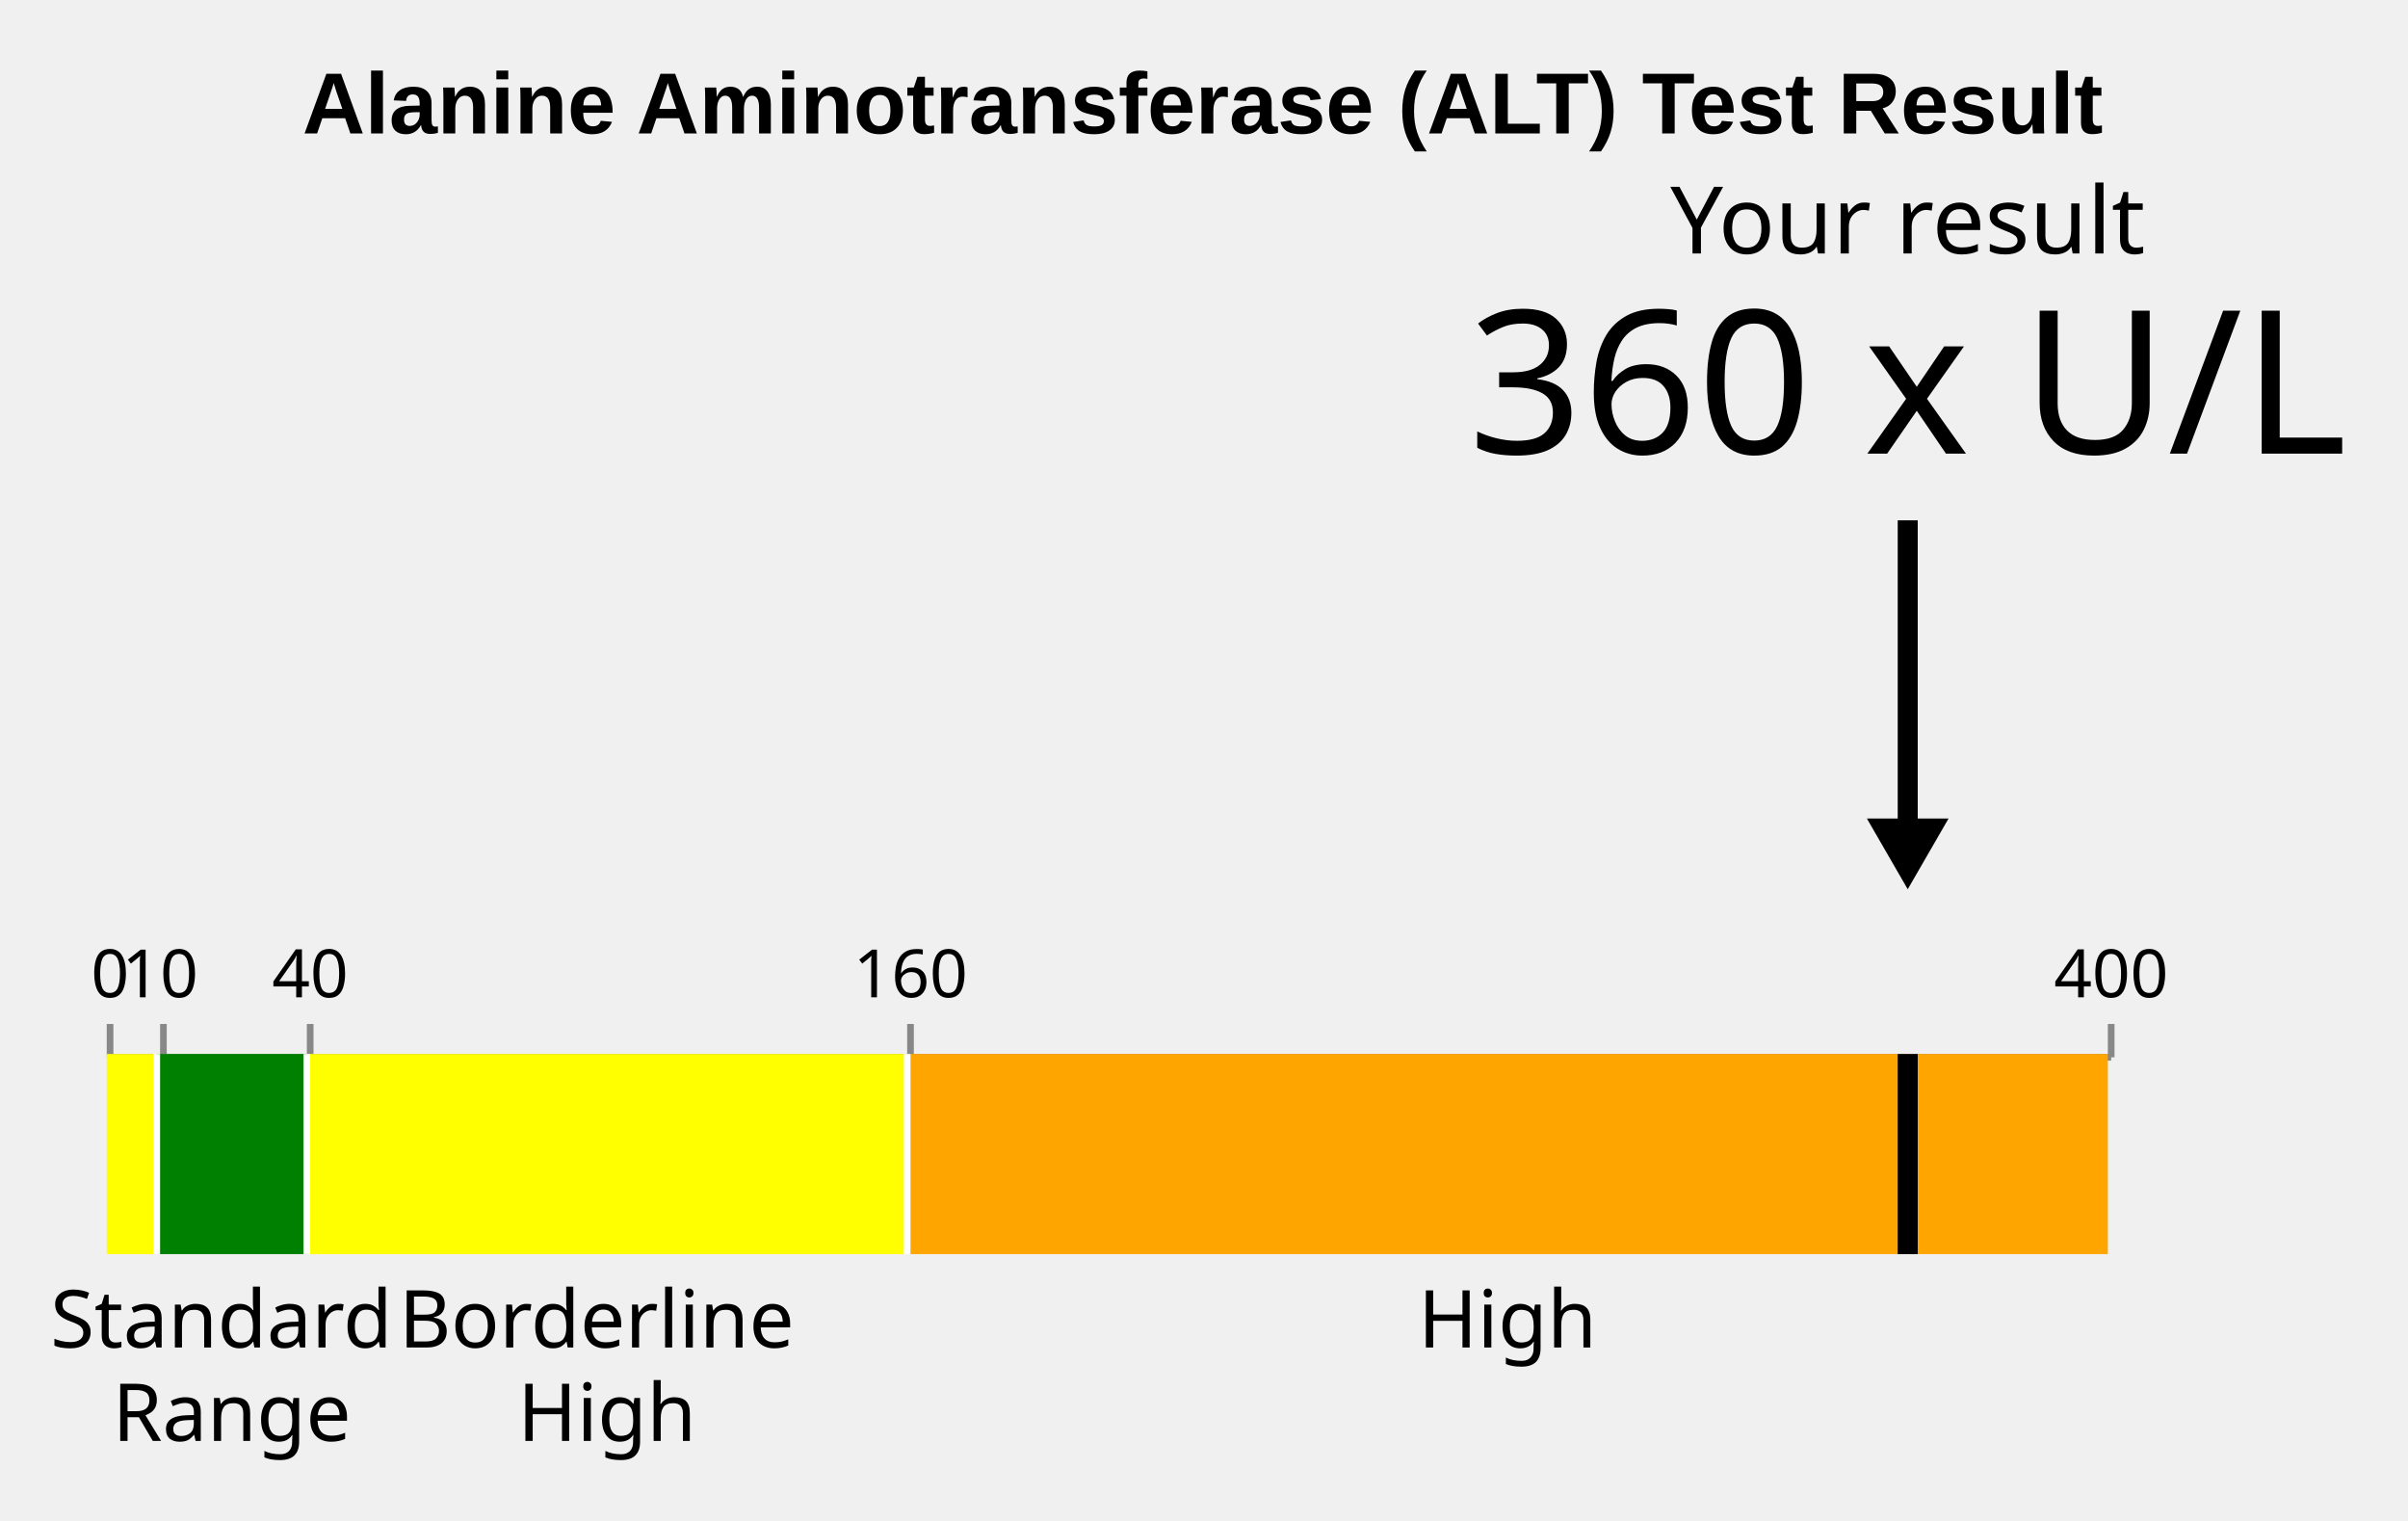
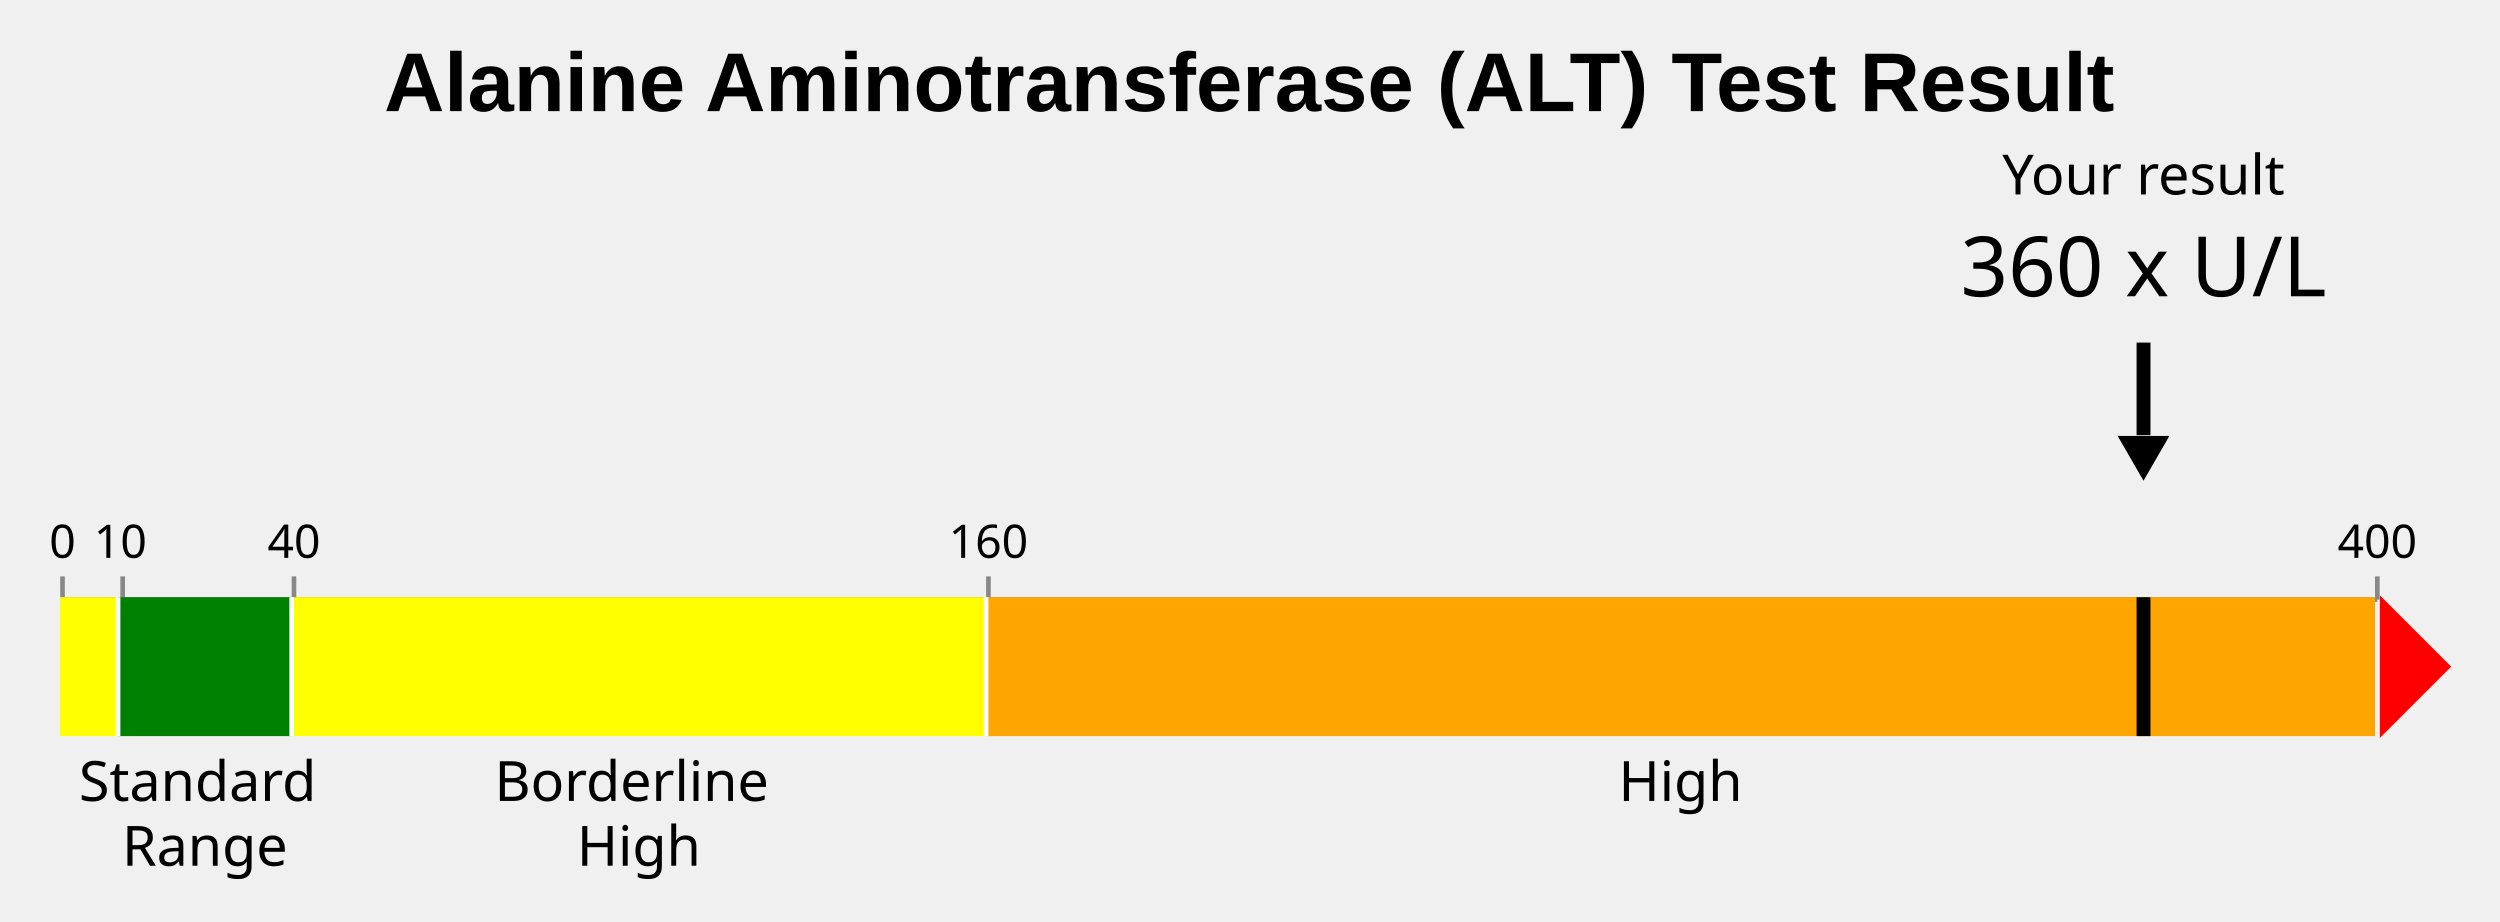
- <svg xmlns="http://www.w3.org/2000/svg" version="1.1" class="marks" width="361" height="228" viewBox="0 0 361 228">
-   <g fill="none" stroke-miterlimit="10" transform="translate(16,158)">
+ <svg xmlns="http://www.w3.org/2000/svg" version="1.1" class="marks" width="1080" height="398" viewBox="0 0 540 199">
+   <g fill="none" stroke-miterlimit="10" transform="translate(13,129)">
    <g class="mark-group role-frame root" role="graphics-object" aria-roledescription="group mark container">
      <g transform="translate(0,0)">
-         <path class="background" aria-hidden="true" d="M0,0h300v30h-300Z" />
+         <path class="background" aria-hidden="true" d="M0,0h500v30h-500Z" />
        <g>
          <g class="mark-group role-axis" role="graphics-symbol" aria-roledescription="axis" aria-label="X-axis for a linear scale with values from 0 to 400">
            <g transform="translate(0.5,0.5)">
              <path class="background" aria-hidden="true" d="M0,0h0v0h0Z" pointer-events="none" />
              <g>
                <g class="mark-rule role-axis-tick" pointer-events="none">
                  <line transform="translate(0,0)" x2="0" y2="-5" stroke="#888" stroke-width="1" opacity="1" />
-                   <line transform="translate(8,0)" x2="0" y2="-5" stroke="#888" stroke-width="1" opacity="1" />
-                   <line transform="translate(30,0)" x2="0" y2="-5" stroke="#888" stroke-width="1" opacity="1" />
-                   <line transform="translate(120,0)" x2="0" y2="-5" stroke="#888" stroke-width="1" opacity="1" />
-                   <line transform="translate(300,0)" x2="0" y2="-5" stroke="#888" stroke-width="1" opacity="1" />
+                   <line transform="translate(13,0)" x2="0" y2="-5" stroke="#888" stroke-width="1" opacity="1" />
+                   <line transform="translate(50,0)" x2="0" y2="-5" stroke="#888" stroke-width="1" opacity="1" />
+                   <line transform="translate(200,0)" x2="0" y2="-5" stroke="#888" stroke-width="1" opacity="1" />
+                   <line transform="translate(500,0)" x2="0" y2="-5" stroke="#888" stroke-width="1" opacity="1" />
                </g>
                <g class="mark-text role-axis-label" pointer-events="none">
                  <text text-anchor="middle" transform="translate(0,-9)" font-family="sans-serif" font-size="10px" fill="#000" opacity="1">0</text>
-                   <text text-anchor="middle" transform="translate(7.5,-9)" font-family="sans-serif" font-size="10px" fill="#000" opacity="1">10</text>
-                   <text text-anchor="middle" transform="translate(30,-9)" font-family="sans-serif" font-size="10px" fill="#000" opacity="1">40</text>
-                   <text text-anchor="middle" transform="translate(120,-9)" font-family="sans-serif" font-size="10px" fill="#000" opacity="1">160</text>
-                   <text text-anchor="middle" transform="translate(300,-9)" font-family="sans-serif" font-size="10px" fill="#000" opacity="1">400</text>
+                   <text text-anchor="middle" transform="translate(12.5,-9)" font-family="sans-serif" font-size="10px" fill="#000" opacity="1">10</text>
+                   <text text-anchor="middle" transform="translate(50,-9)" font-family="sans-serif" font-size="10px" fill="#000" opacity="1">40</text>
+                   <text text-anchor="middle" transform="translate(200,-9)" font-family="sans-serif" font-size="10px" fill="#000" opacity="1">160</text>
+                   <text text-anchor="middle" transform="translate(500,-9)" font-family="sans-serif" font-size="10px" fill="#000" opacity="1">400</text>
                </g>
                <g class="mark-rule role-axis-domain" pointer-events="none">
-                   <line transform="translate(0,0)" x2="300" y2="0" stroke="#888" stroke-width="1" opacity="1" />
+                   <line transform="translate(0,0)" x2="500" y2="0" stroke="#888" stroke-width="1" opacity="1" />
                </g>
              </g>
              <path class="foreground" aria-hidden="true" d="" pointer-events="none" display="none" />
            </g>
          </g>
          <g class="mark-rect role-mark" role="graphics-symbol" aria-roledescription="rect mark container">
-             <path d="M0,0h7.5v30h-7.5Z" fill="yellow" />
-             <path d="M7.5,0h22.5v30h-22.5Z" fill="green" />
-             <path d="M30,0h90v30h-90Z" fill="yellow" />
-             <path d="M120,0h180v30h-180Z" fill="orange" />
+             <path d="M0,0h12.5v30h-12.5Z" fill="yellow" />
+             <path d="M12.5,0h37.5v30h-37.5Z" fill="green" />
+             <path d="M50,0h150v30h-150Z" fill="yellow" />
+             <path d="M200,0h300v30h-300Z" fill="orange" />
          </g>
          <g class="mark-text role-mark" role="graphics-object" aria-roledescription="text mark container">
-             <text text-anchor="middle" transform="translate(3.75,44)" font-family="sans-serif" font-size="12px" fill="black" />
-             <text text-anchor="middle" transform="translate(18.75,44)" font-family="sans-serif" font-size="12px" fill="black">
+             <text text-anchor="middle" transform="translate(6.25,44)" font-family="sans-serif" font-size="12px" fill="black" />
+             <text text-anchor="middle" transform="translate(31.25,44)" font-family="sans-serif" font-size="12px" fill="black">
              <tspan>Standard</tspan>
              <tspan x="0" dy="14">Range</tspan>
            </text>
-             <text text-anchor="middle" transform="translate(75,44)" font-family="sans-serif" font-size="12px" fill="black">
+             <text text-anchor="middle" transform="translate(125,44)" font-family="sans-serif" font-size="12px" fill="black">
              <tspan>Borderline</tspan>
              <tspan x="0" dy="14">High</tspan>
            </text>
-             <text text-anchor="middle" transform="translate(210,44)" font-family="sans-serif" font-size="12px" fill="black">High</text>
+             <text text-anchor="middle" transform="translate(350,44)" font-family="sans-serif" font-size="12px" fill="black">High</text>
          </g>
          <g class="mark-rule role-mark" role="graphics-symbol" aria-roledescription="rule mark container">
-             <line transform="translate(7.5,0)" x2="0" y2="30" stroke="white" stroke-width="1" />
-             <line transform="translate(30,0)" x2="0" y2="30" stroke="white" stroke-width="1" />
-             <line transform="translate(120,0)" x2="0" y2="30" stroke="white" stroke-width="1" />
+             <line transform="translate(12.5,0)" x2="0" y2="30" stroke="white" stroke-width="1" />
+             <line transform="translate(50,0)" x2="0" y2="30" stroke="white" stroke-width="1" />
+             <line transform="translate(200,0)" x2="0" y2="30" stroke="white" stroke-width="1" />
          </g>
          <g class="mark-rule role-mark" role="graphics-symbol" aria-roledescription="rule mark container">
-             <line transform="translate(270,-80)" x2="0" y2="45" stroke="black" stroke-width="3" />
+             <line transform="translate(450,-55)" x2="0" y2="20" stroke="black" stroke-width="3" />
          </g>
          <g class="mark-symbol role-mark" role="graphics-symbol" aria-roledescription="symbol mark container">
-             <path transform="translate(270,-30)" d="M0,5.303L-6.124,-5.303L6.124,-5.303Z" fill="black" />
+             <path transform="translate(450,-30)" d="M0,4.841L-5.59,-4.841L5.59,-4.841Z" fill="black" />
          </g>
          <g class="mark-text role-mark" role="graphics-object" aria-roledescription="text mark container">
-             <text text-anchor="middle" transform="translate(270,-120)" font-family="sans-serif" font-size="14px" fill="black">Your result</text>
+             <text text-anchor="middle" transform="translate(450,-87)" font-family="sans-serif" font-size="12px" fill="black">Your result</text>
          </g>
          <g class="mark-text role-mark" role="graphics-object" aria-roledescription="text mark container">
-             <text text-anchor="middle" transform="translate(270,-90)" font-family="sans-serif" font-size="30px" fill="black">360 x U/L</text>
+             <text text-anchor="middle" transform="translate(450,-65)" font-family="sans-serif" font-size="18px" fill="black">360 x U/L</text>
          </g>
          <g class="mark-rule role-mark" role="graphics-symbol" aria-roledescription="rule mark container">
-             <line transform="translate(270,0)" x2="0" y2="30" stroke="black" stroke-width="3" />
+             <line transform="translate(450,0)" x2="0" y2="30" stroke="black" stroke-width="3" />
+           </g>
+           <g class="mark-symbol role-mark" role="graphics-symbol" aria-roledescription="symbol mark container">
+             <path transform="translate(508.75,15)" d="M-7.706,-15.411L7.706,0L-7.706,15.411Z" fill="red" />
          </g>
          <g class="mark-group role-title">
-             <g transform="translate(164.3013,-148)">
+             <g transform="translate(256.8371,-119)">
              <path class="background" aria-hidden="true" d="M0,0h0v0h0Z" pointer-events="none" />
              <g>
                <g class="mark-text role-title-text" role="graphics-symbol" aria-roledescription="title" aria-label="Title text 'Alanine Aminotransferase (ALT) Test Result'" pointer-events="none">
-                   <text text-anchor="middle" transform="translate(0,10)" font-family="Arial" font-size="13px" font-weight="bold" fill="black" opacity="1">Alanine Aminotransferase (ALT) Test Result</text>
+                   <text text-anchor="middle" transform="translate(0,14)" font-family="Arial" font-size="18px" font-weight="bold" fill="black" opacity="1">Alanine Aminotransferase (ALT) Test Result</text>
                </g>
              </g>
              <path class="foreground" aria-hidden="true" d="" pointer-events="none" display="none" />
            </g>
          </g>
        </g>
        <path class="foreground" aria-hidden="true" d="" display="none" />
      </g>
    </g>
  </g>
</svg>
